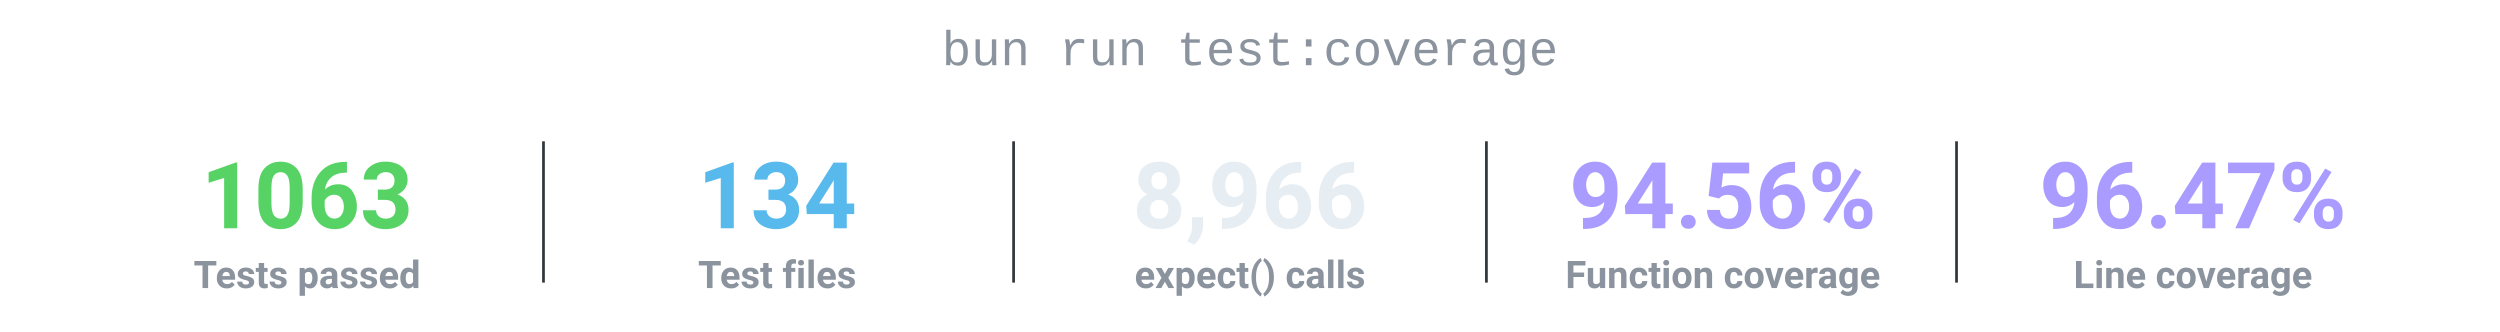
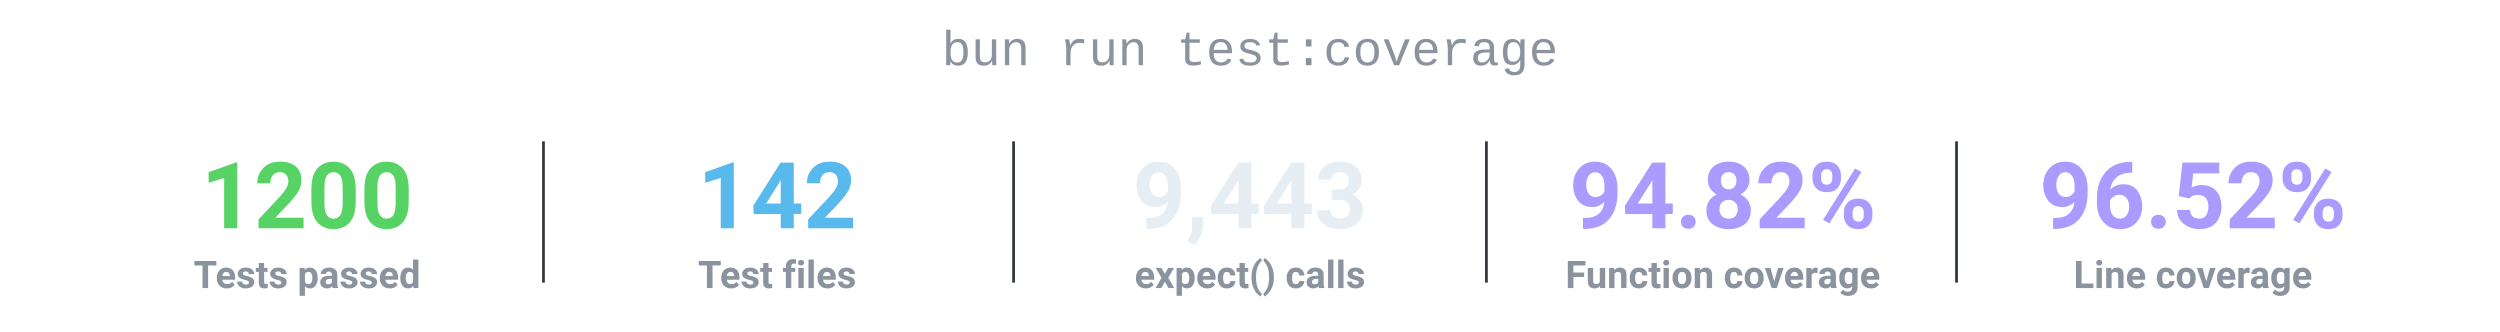
- <svg xmlns="http://www.w3.org/2000/svg" viewBox="0 0 920 122" width="920" height="122" role="img" aria-label="bun run test:coverage — 1063 tests passed, 134 test files, 8,966 expect() calls, 94.56% function coverage, 96.47% line coverage">
+ <svg xmlns="http://www.w3.org/2000/svg" viewBox="0 0 920 122" width="920" height="122" role="img" aria-label="bun run test:coverage — 1200 tests passed, 142 test files, 9,443 expect() calls, 94.82% function coverage, 96.52% line coverage">
  <style>
    .cmd { font-family: ui-monospace, SFMono-Regular, 'SF Mono', Menlo, Consolas, 'Liberation Mono', monospace; font-weight: 500; font-size: 18px; }
    .val { font-family: system-ui, -apple-system, BlinkMacSystemFont, 'Segoe UI', Roboto, sans-serif; font-weight: 700; font-size: 34px; }
    .lbl { font-family: system-ui, -apple-system, BlinkMacSystemFont, 'Segoe UI', Roboto, sans-serif; font-weight: 600; font-size: 14px; }
  </style>
  <text x="460" y="24" text-anchor="middle" class="cmd" fill="#8b949e">bun run test:coverage</text>
  <line x1="200" y1="52" x2="200" y2="104" stroke="#30363d" stroke-width="1" />
  <line x1="373" y1="52" x2="373" y2="104" stroke="#30363d" stroke-width="1" />
  <line x1="547" y1="52" x2="547" y2="104" stroke="#30363d" stroke-width="1" />
  <line x1="720" y1="52" x2="720" y2="104" stroke="#30363d" stroke-width="1" />
-   <text x="113" y="84" text-anchor="middle" class="val" fill="#56d364">1063</text>
+   <text x="113" y="84" text-anchor="middle" class="val" fill="#56d364">1200</text>
  <text x="113" y="106" text-anchor="middle" class="lbl" fill="#8b949e">Tests passed</text>
-   <text x="286" y="84" text-anchor="middle" class="val" fill="#58b9ec">134</text>
+   <text x="286" y="84" text-anchor="middle" class="val" fill="#58b9ec">142</text>
  <text x="286" y="106" text-anchor="middle" class="lbl" fill="#8b949e">Test files</text>
-   <text x="460" y="84" text-anchor="middle" class="val" fill="#e6edf3">8,966</text>
+   <text x="460" y="84" text-anchor="middle" class="val" fill="#e6edf3">9,443</text>
  <text x="460" y="106" text-anchor="middle" class="lbl" fill="#8b949e">expect() calls</text>
-   <text x="634" y="84" text-anchor="middle" class="val" fill="#a99bff">94.56%</text>
+   <text x="634" y="84" text-anchor="middle" class="val" fill="#a99bff">94.82%</text>
  <text x="634" y="106" text-anchor="middle" class="lbl" fill="#8b949e">Function coverage</text>
-   <text x="807" y="84" text-anchor="middle" class="val" fill="#a99bff">96.47%</text>
+   <text x="807" y="84" text-anchor="middle" class="val" fill="#a99bff">96.52%</text>
  <text x="807" y="106" text-anchor="middle" class="lbl" fill="#8b949e">Line coverage</text>
</svg>
